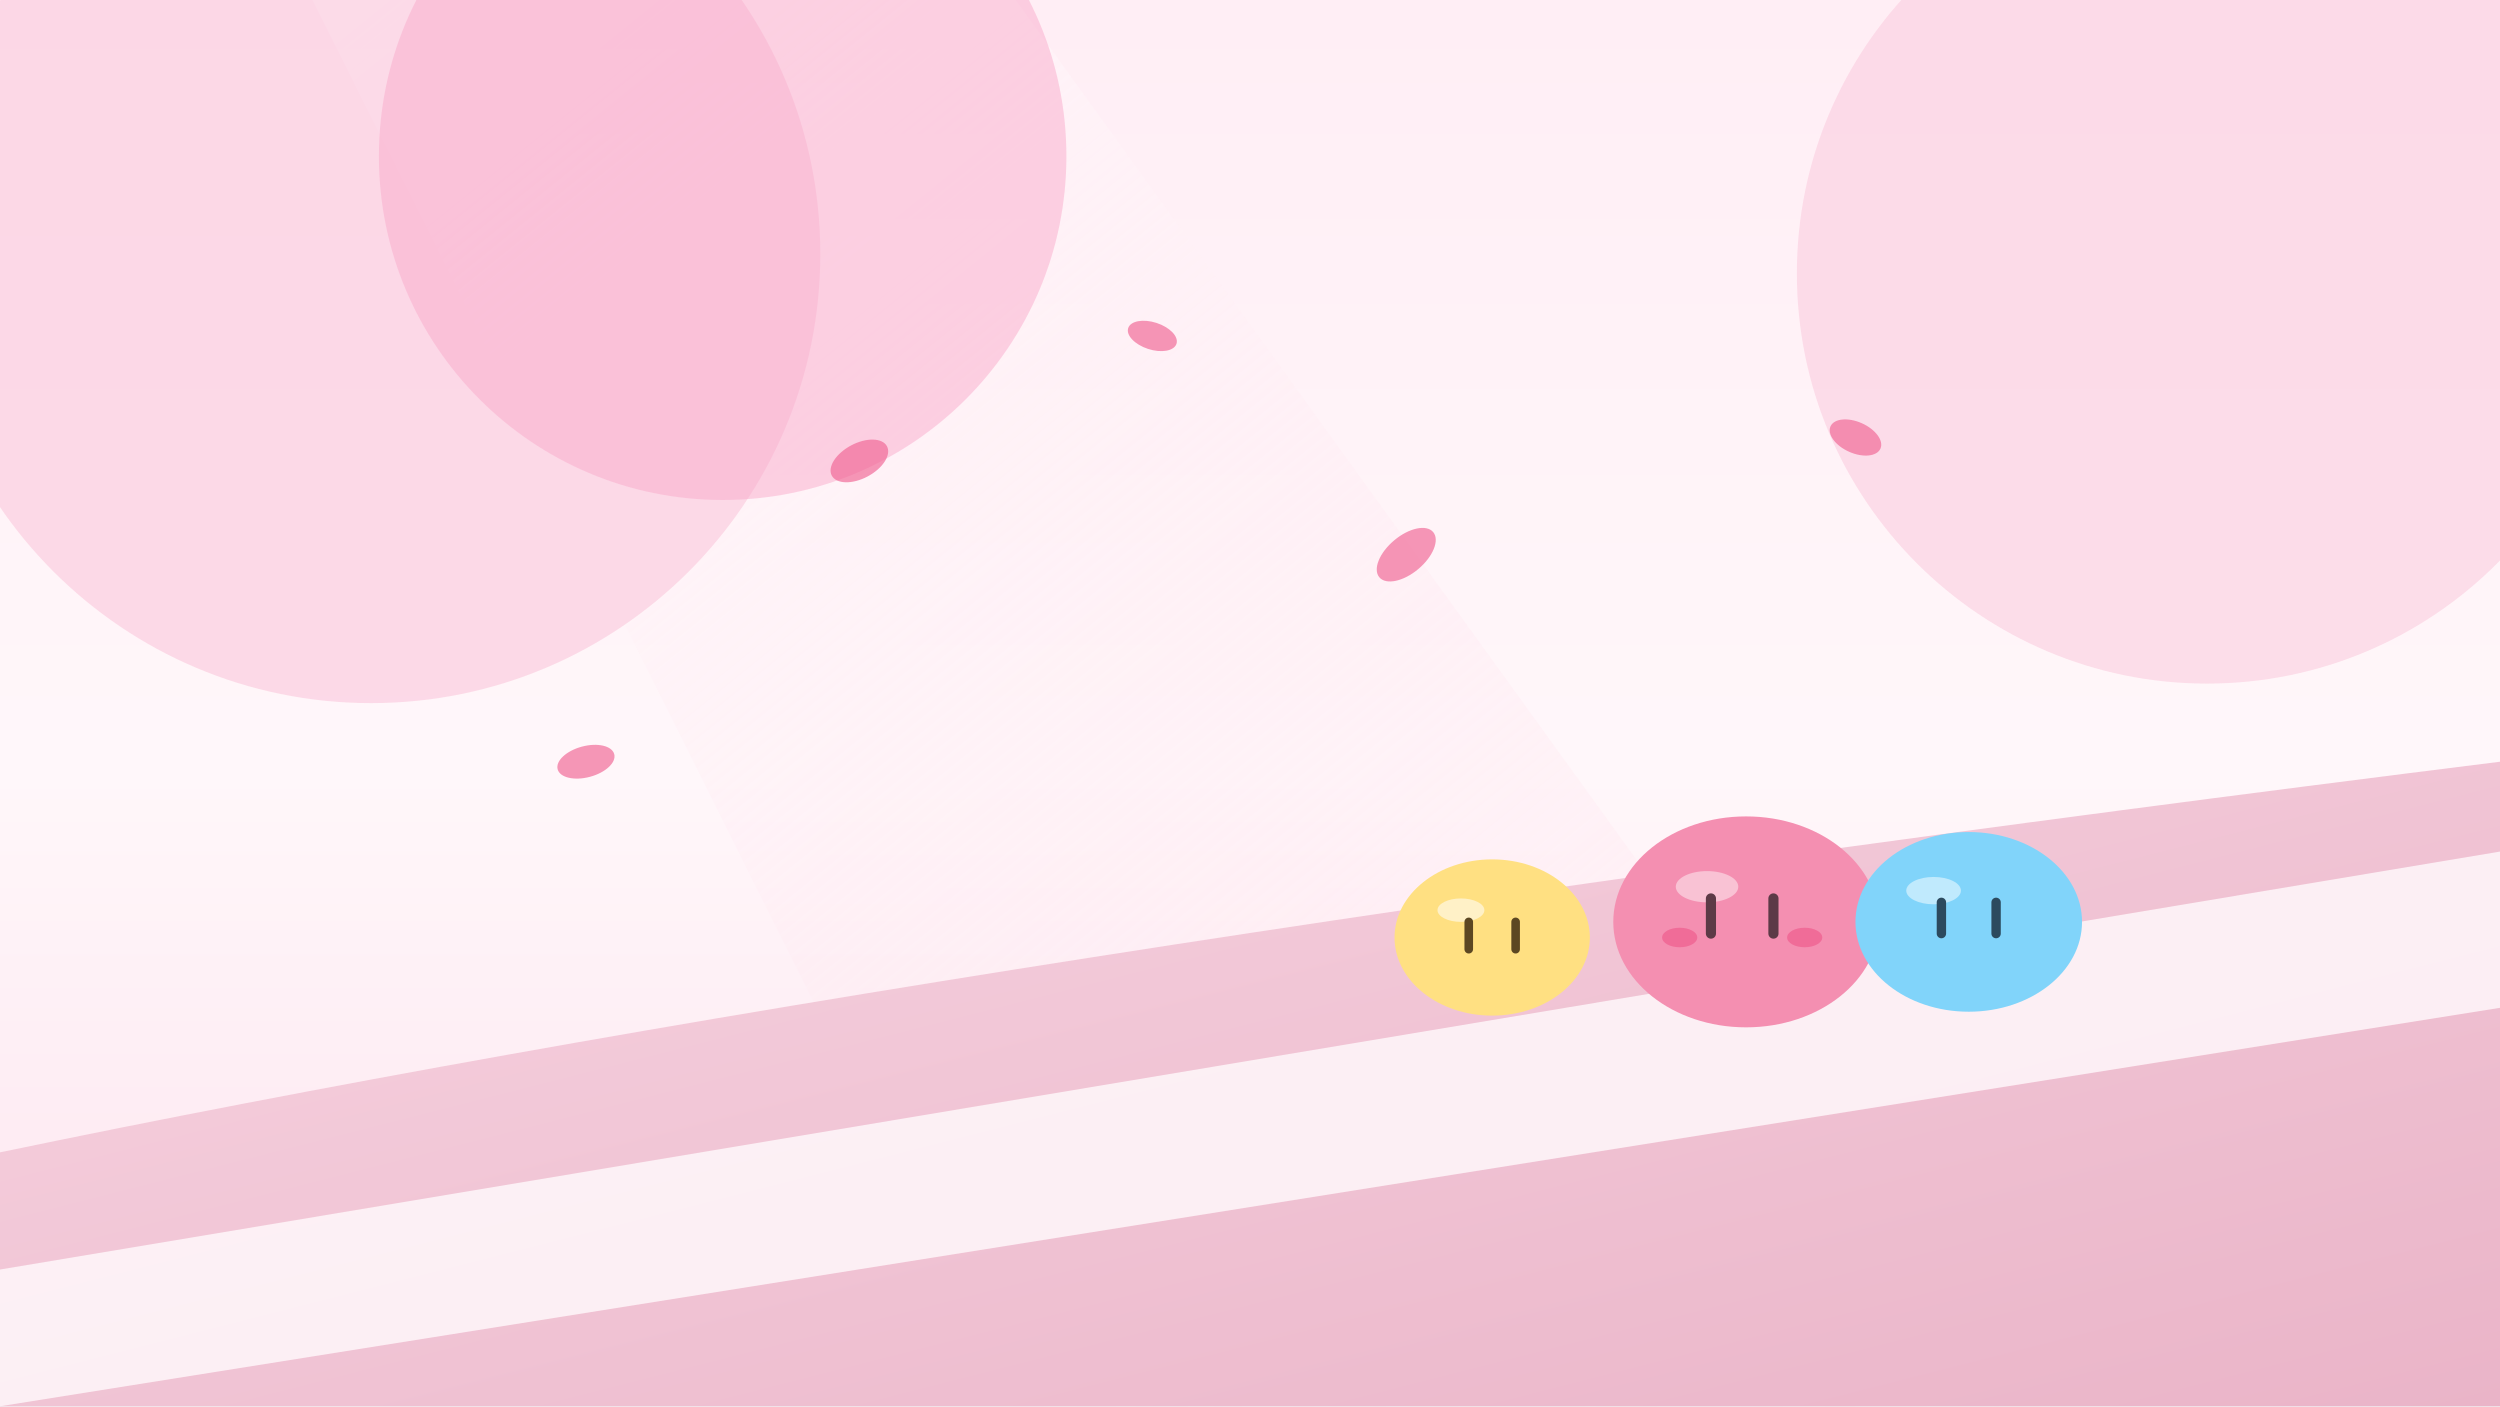
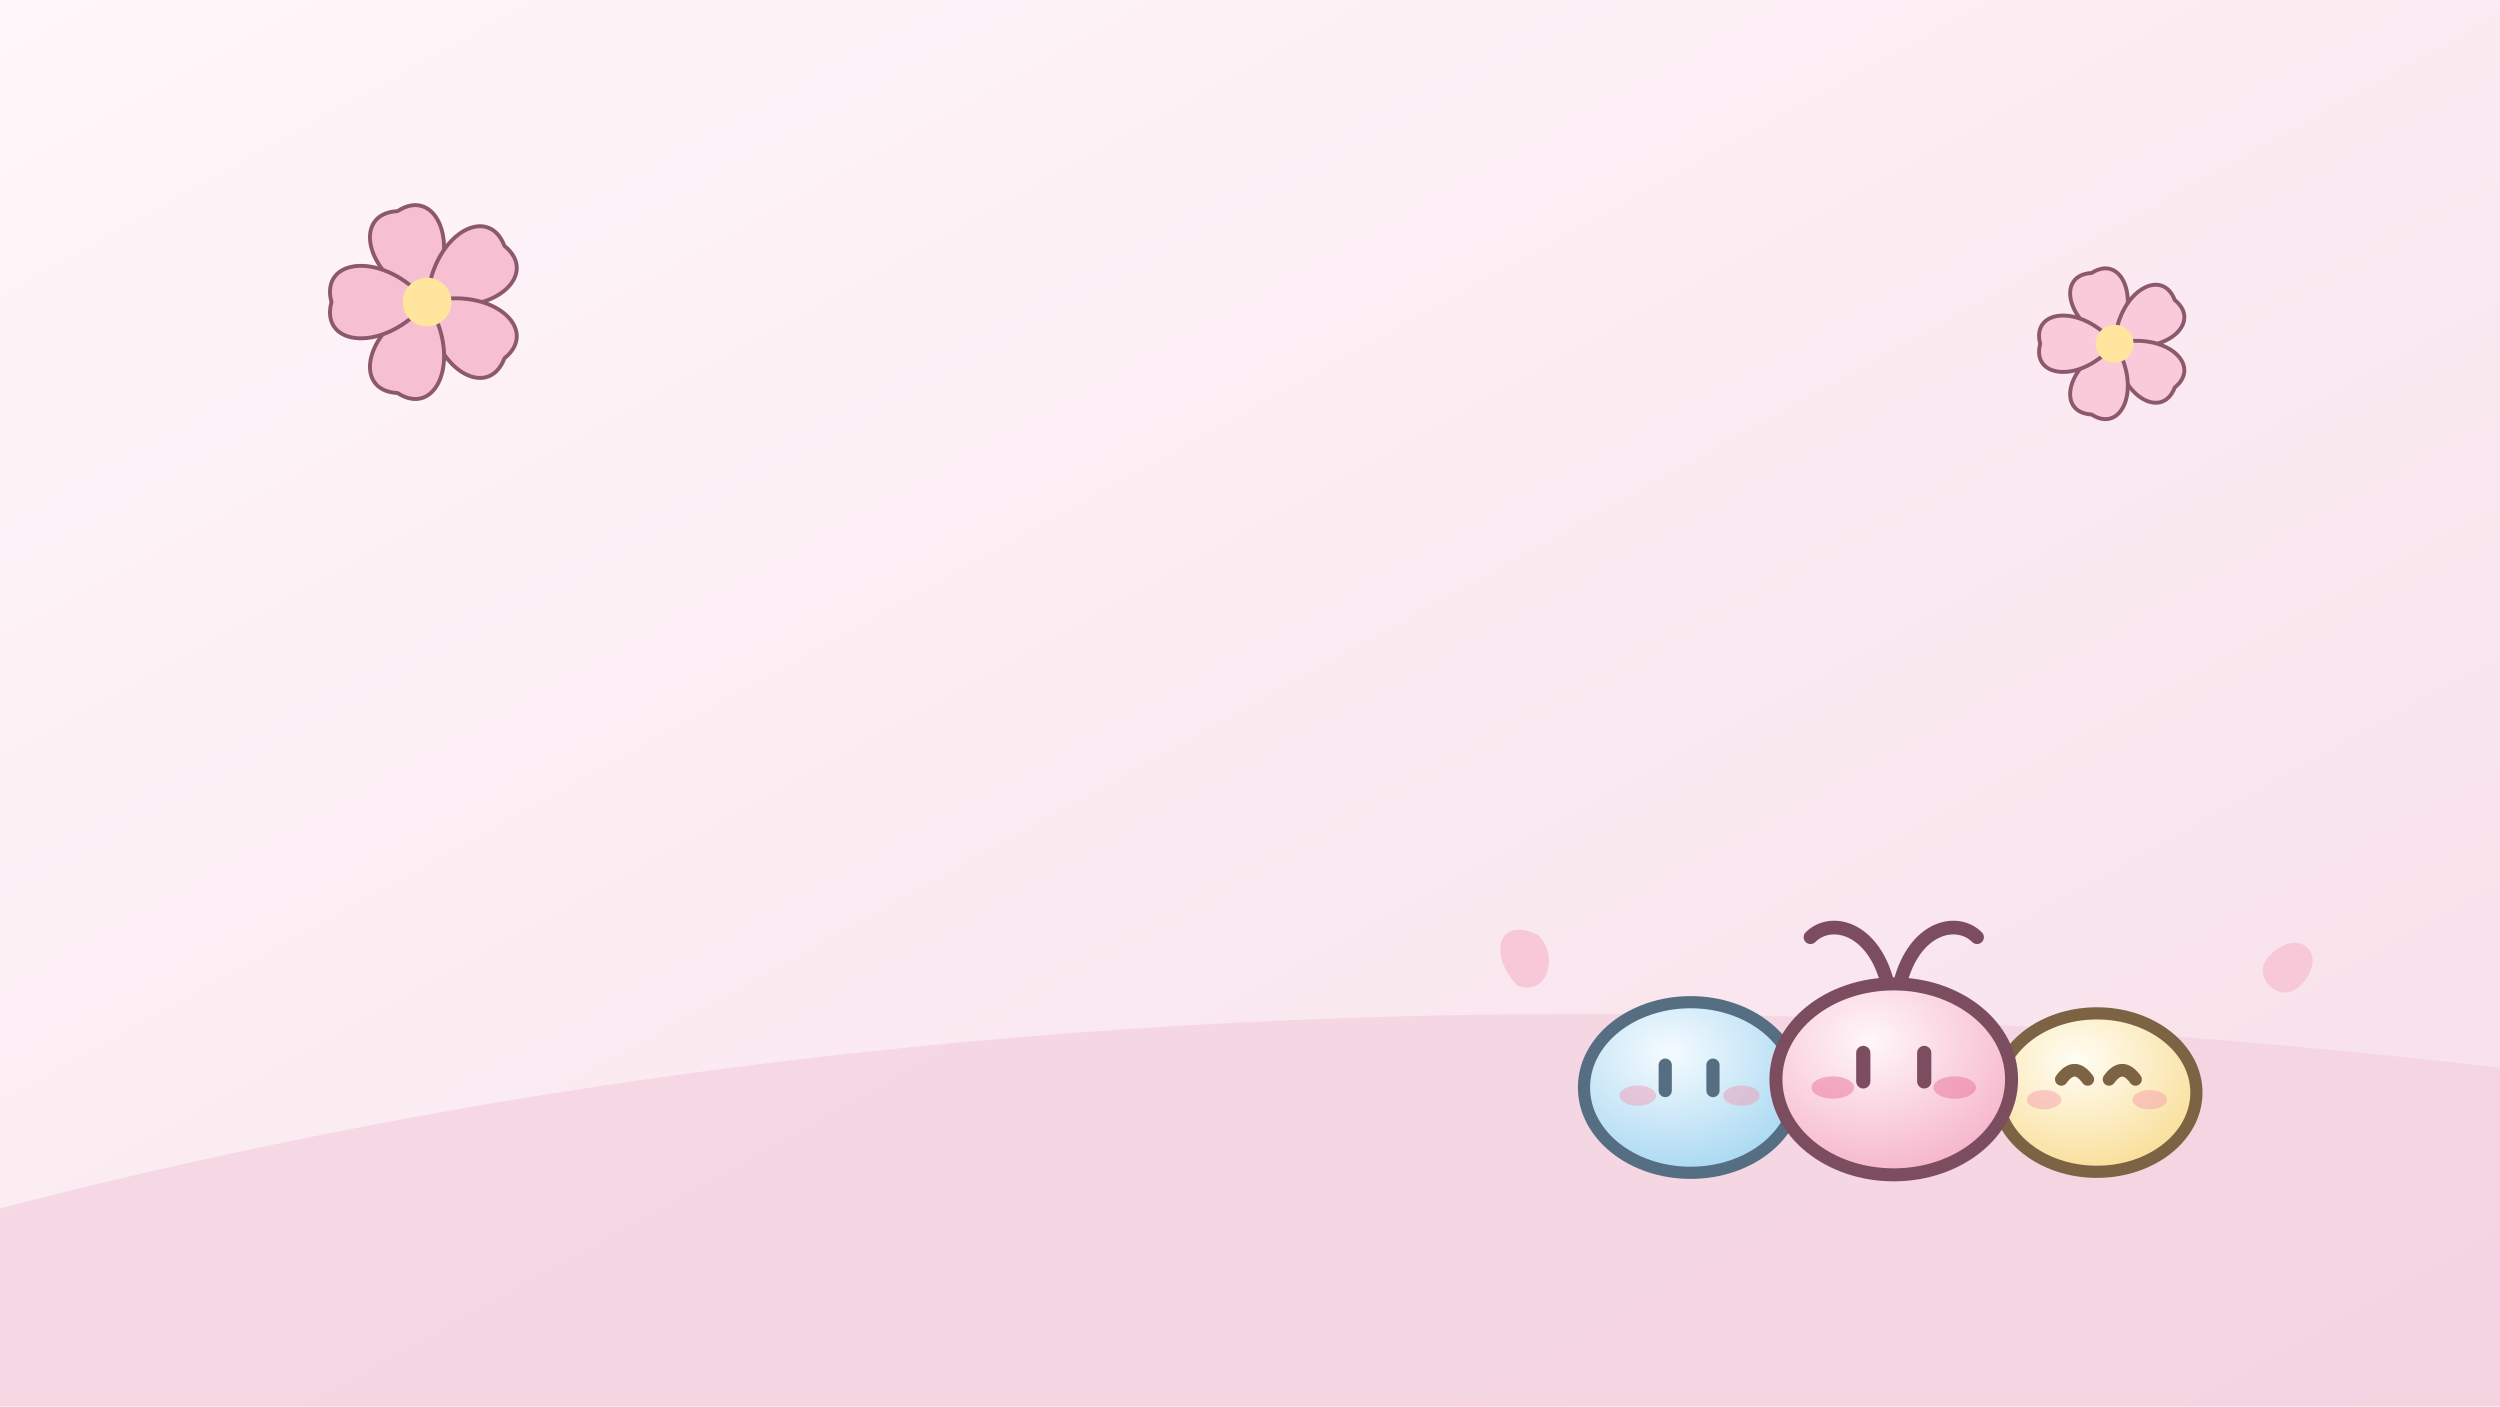
- <svg xmlns="http://www.w3.org/2000/svg" viewBox="0 0 640 360" fill="none">
+ <svg xmlns="http://www.w3.org/2000/svg" viewBox="0 0 480 270" fill="none">
  <defs>
-     <linearGradient id="sky" x1="0" y1="0" x2="0" y2="1">
-       <stop offset="0%" stop-color="#ffeef5" />
-       <stop offset="55%" stop-color="#fff7fa" />
-       <stop offset="100%" stop-color="#fde4ee" />
-     </linearGradient>
-     <linearGradient id="sunbeam" x1="0" y1="0" x2="1" y2="1">
-       <stop offset="0%" stop-color="#ffffff" stop-opacity="0.75" />
-       <stop offset="100%" stop-color="#ffd6e5" stop-opacity="0" />
-     </linearGradient>
-     <linearGradient id="hill" x1="0" y1="0" x2="1" y2="1">
-       <stop offset="0%" stop-color="#f7d4e1" />
-       <stop offset="100%" stop-color="#eab4c8" />
+     <linearGradient id="p-sh" x1="0" y1="0" x2="1" y2="1">
+       <stop offset="0%" stop-color="#fff7fa" />
+       <stop offset="100%" stop-color="#f7dfe9" />
    </linearGradient>
  </defs>
-   <rect width="640" height="360" fill="url(#sky)" />
-   <polygon points="80,0 260,0 520,360 260,360" fill="url(#sunbeam)" />
-   <circle cx="95" cy="65" r="115" fill="#fbcfe0" opacity="0.72" />
-   <circle cx="185" cy="40" r="88" fill="#f9a8c9" opacity="0.48" />
-   <circle cx="565" cy="70" r="105" fill="#fbcfe0" opacity="0.65" />
-   <path d="M0 295 Q240 245 640 195 L640 360 L0 360 Z" fill="url(#hill)" />
-   <path d="M0 325 L640 218 L640 258 L0 360 Z" fill="#fff9fb" opacity="0.82" />
-   <g transform="translate(405, 196)">
-     <ellipse cx="42" cy="40" rx="34" ry="27" fill="#f48fb1" />
-     <ellipse cx="32" cy="31" rx="8" ry="4" fill="#ffffff" opacity="0.45" />
-     <line x1="33" y1="34" x2="33" y2="43" stroke="#5d3a47" stroke-width="2.6" stroke-linecap="round" />
-     <line x1="49" y1="34" x2="49" y2="43" stroke="#5d3a47" stroke-width="2.6" stroke-linecap="round" />
-     <ellipse cx="25" cy="44" rx="4.5" ry="2.5" fill="#ec407a" opacity="0.45" />
-     <ellipse cx="57" cy="44" rx="4.5" ry="2.5" fill="#ec407a" opacity="0.45" />
+   <rect width="480" height="270" fill="url(#p-sh)" />
+   <path d="M 0 232 Q 220 175 480 205 L 480 270 L 0 270 Z" fill="#f3cedd" opacity="0.65" />
+   <g>
+     <g transform="translate(82,58) rotate(-18)">
+       <path d="M 0 0 C -9.90 -8.10, -8.64 -20.70, 0 -18.36 C 8.64 -20.70, 9.90 -8.10, 0 0 Z" fill="#f7bfd2" stroke="#8c586b" stroke-width="0.75" stroke-linejoin="round" />
+     </g>
+     <g transform="translate(82,58) rotate(54)">
+       <path d="M 0 0 C -9.90 -8.10, -8.64 -20.70, 0 -18.36 C 8.64 -20.70, 9.90 -8.10, 0 0 Z" fill="#f7bfd2" stroke="#8c586b" stroke-width="0.75" stroke-linejoin="round" />
+     </g>
+     <g transform="translate(82,58) rotate(126)">
+       <path d="M 0 0 C -9.90 -8.10, -8.64 -20.70, 0 -18.36 C 8.64 -20.70, 9.90 -8.10, 0 0 Z" fill="#f7bfd2" stroke="#8c586b" stroke-width="0.75" stroke-linejoin="round" />
+     </g>
+     <g transform="translate(82,58) rotate(198)">
+       <path d="M 0 0 C -9.90 -8.10, -8.64 -20.70, 0 -18.36 C 8.64 -20.70, 9.90 -8.10, 0 0 Z" fill="#f7bfd2" stroke="#8c586b" stroke-width="0.75" stroke-linejoin="round" />
+     </g>
+     <g transform="translate(82,58) rotate(270)">
+       <path d="M 0 0 C -9.90 -8.10, -8.64 -20.70, 0 -18.36 C 8.64 -20.70, 9.90 -8.10, 0 0 Z" fill="#f7bfd2" stroke="#8c586b" stroke-width="0.75" stroke-linejoin="round" />
+     </g>
+     <circle cx="82" cy="58" r="4.68" fill="#ffe59d" />
  </g>
-   <g transform="translate(468, 202)">
-     <ellipse cx="36" cy="34" rx="29" ry="23" fill="#81d4fa" />
-     <ellipse cx="27" cy="26" rx="7" ry="3.5" fill="#ffffff" opacity="0.5" />
-     <line x1="29" y1="29" x2="29" y2="37" stroke="#2c4a5e" stroke-width="2.4" stroke-linecap="round" />
-     <line x1="43" y1="29" x2="43" y2="37" stroke="#2c4a5e" stroke-width="2.4" stroke-linecap="round" />
+   <g>
+     <g transform="translate(406,66) rotate(-18)">
+       <path d="M 0 0 C -7.70 -6.30, -6.72 -16.10, 0 -14.28 C 6.72 -16.10, 7.70 -6.30, 0 0 Z" fill="#f9cada" stroke="#8c586b" stroke-width="0.75" stroke-linejoin="round" />
+     </g>
+     <g transform="translate(406,66) rotate(54)">
+       <path d="M 0 0 C -7.70 -6.30, -6.72 -16.10, 0 -14.28 C 6.72 -16.10, 7.70 -6.30, 0 0 Z" fill="#f9cada" stroke="#8c586b" stroke-width="0.75" stroke-linejoin="round" />
+     </g>
+     <g transform="translate(406,66) rotate(126)">
+       <path d="M 0 0 C -7.70 -6.30, -6.72 -16.10, 0 -14.28 C 6.72 -16.10, 7.70 -6.30, 0 0 Z" fill="#f9cada" stroke="#8c586b" stroke-width="0.75" stroke-linejoin="round" />
+     </g>
+     <g transform="translate(406,66) rotate(198)">
+       <path d="M 0 0 C -7.70 -6.30, -6.72 -16.10, 0 -14.28 C 6.72 -16.10, 7.70 -6.30, 0 0 Z" fill="#f9cada" stroke="#8c586b" stroke-width="0.75" stroke-linejoin="round" />
+     </g>
+     <g transform="translate(406,66) rotate(270)">
+       <path d="M 0 0 C -7.70 -6.30, -6.72 -16.10, 0 -14.28 C 6.72 -16.10, 7.70 -6.30, 0 0 Z" fill="#f9cada" stroke="#8c586b" stroke-width="0.75" stroke-linejoin="round" />
+     </g>
+     <circle cx="406" cy="66" r="3.64" fill="#ffe59d" />
  </g>
-   <g transform="translate(352, 212)">
-     <ellipse cx="30" cy="28" rx="25" ry="20" fill="#ffe082" />
-     <ellipse cx="22" cy="21" rx="6" ry="3" fill="#ffffff" opacity="0.55" />
-     <line x1="24" y1="24" x2="24" y2="31" stroke="#5c4722" stroke-width="2.2" stroke-linecap="round" />
-     <line x1="36" y1="24" x2="36" y2="31" stroke="#5c4722" stroke-width="2.2" stroke-linecap="round" />
-   </g>
-   <g fill="#f06292" opacity="0.65">
-     <ellipse cx="220" cy="118" rx="8" ry="4.5" transform="rotate(-28 220 118)" />
-     <ellipse cx="295" cy="86" rx="6.5" ry="3.5" transform="rotate(18 295 86)" />
-     <ellipse cx="360" cy="142" rx="9" ry="4.8" transform="rotate(-40 360 142)" />
-     <ellipse cx="475" cy="112" rx="7" ry="4" transform="rotate(24 475 112)" />
-     <ellipse cx="150" cy="195" rx="7.5" ry="4" transform="rotate(-15 150 195)" />
+   <g transform="translate(270, 162) scale(1.95)">
+     <defs>
+       <radialGradient id="c-pink" cx="40%" cy="30%" r="70%">
+         <stop offset="0%" stop-color="#fff7fa" />
+         <stop offset="100%" stop-color="#f6b6cc" />
+       </radialGradient>
+       <radialGradient id="c-blue" cx="40%" cy="30%" r="70%">
+         <stop offset="0%" stop-color="#f5fbff" />
+         <stop offset="100%" stop-color="#abd9f2" />
+       </radialGradient>
+       <radialGradient id="c-amber" cx="40%" cy="30%" r="70%">
+         <stop offset="0%" stop-color="#fffdf4" />
+         <stop offset="100%" stop-color="#f9df9b" />
+       </radialGradient>
+     </defs>
+     <path d="M 11 14 C 8 11, 9 7, 13 9 C 15 11, 14 15, 11 14 Z" fill="#f7bfd2" opacity="0.8" />
+     <path d="M 85 11 C 88 8, 91 11, 88 14 C 86 16, 83 13, 85 11 Z" fill="#f7bfd2" opacity="0.75" />
+     <ellipse cx="28" cy="24" rx="10.5" ry="8.4" fill="url(#c-blue)" stroke="#556e82" stroke-width="1.2" />
+     <line x1="25.5" y1="21.8" x2="25.5" y2="24.3" stroke="#556e82" stroke-width="1.3" stroke-linecap="round" />
+     <line x1="30.2" y1="21.8" x2="30.2" y2="24.3" stroke="#556e82" stroke-width="1.3" stroke-linecap="round" />
+     <ellipse cx="22.8" cy="24.8" rx="1.8" ry="1.0" fill="#f28fa8" opacity="0.42" />
+     <ellipse cx="33.0" cy="24.8" rx="1.8" ry="1.0" fill="#f28fa8" opacity="0.42" />
+     <ellipse cx="68" cy="24.5" rx="9.8" ry="7.8" fill="url(#c-amber)" stroke="#7c6344" stroke-width="1.2" />
+     <path d="M 64.5 23.2 Q 65.8 21.4 67.1 23.2" fill="none" stroke="#7c6344" stroke-width="1.25" stroke-linecap="round" />
+     <path d="M 69.2 23.2 Q 70.5 21.4 71.8 23.2" fill="none" stroke="#7c6344" stroke-width="1.25" stroke-linecap="round" />
+     <ellipse cx="62.8" cy="25.2" rx="1.7" ry="0.95" fill="#f28fa8" opacity="0.42" />
+     <ellipse cx="73.2" cy="25.2" rx="1.7" ry="0.95" fill="#f28fa8" opacity="0.42" />
+     <path d="M 47.4 13.8 C 46.0 8.2, 41.8 7.2, 39.8 9.2" fill="none" stroke="#7c4d5e" stroke-width="1.35" stroke-linecap="round" />
+     <path d="M 48.6 13.8 C 50.0 8.2, 54.2 7.2, 56.2 9.2" fill="none" stroke="#7c4d5e" stroke-width="1.35" stroke-linecap="round" />
+     <ellipse cx="48" cy="23.2" rx="11.6" ry="9.4" fill="url(#c-pink)" stroke="#7c4d5e" stroke-width="1.28" />
+     <line x1="45.0" y1="20.6" x2="45.0" y2="23.4" stroke="#7c4d5e" stroke-width="1.4" stroke-linecap="round" />
+     <line x1="51.0" y1="20.6" x2="51.0" y2="23.4" stroke="#7c4d5e" stroke-width="1.4" stroke-linecap="round" />
+     <ellipse cx="42.0" cy="24.0" rx="2.1" ry="1.1" fill="#e86f92" opacity="0.48" />
+     <ellipse cx="54.0" cy="24.0" rx="2.1" ry="1.1" fill="#e86f92" opacity="0.48" />
  </g>
</svg>
